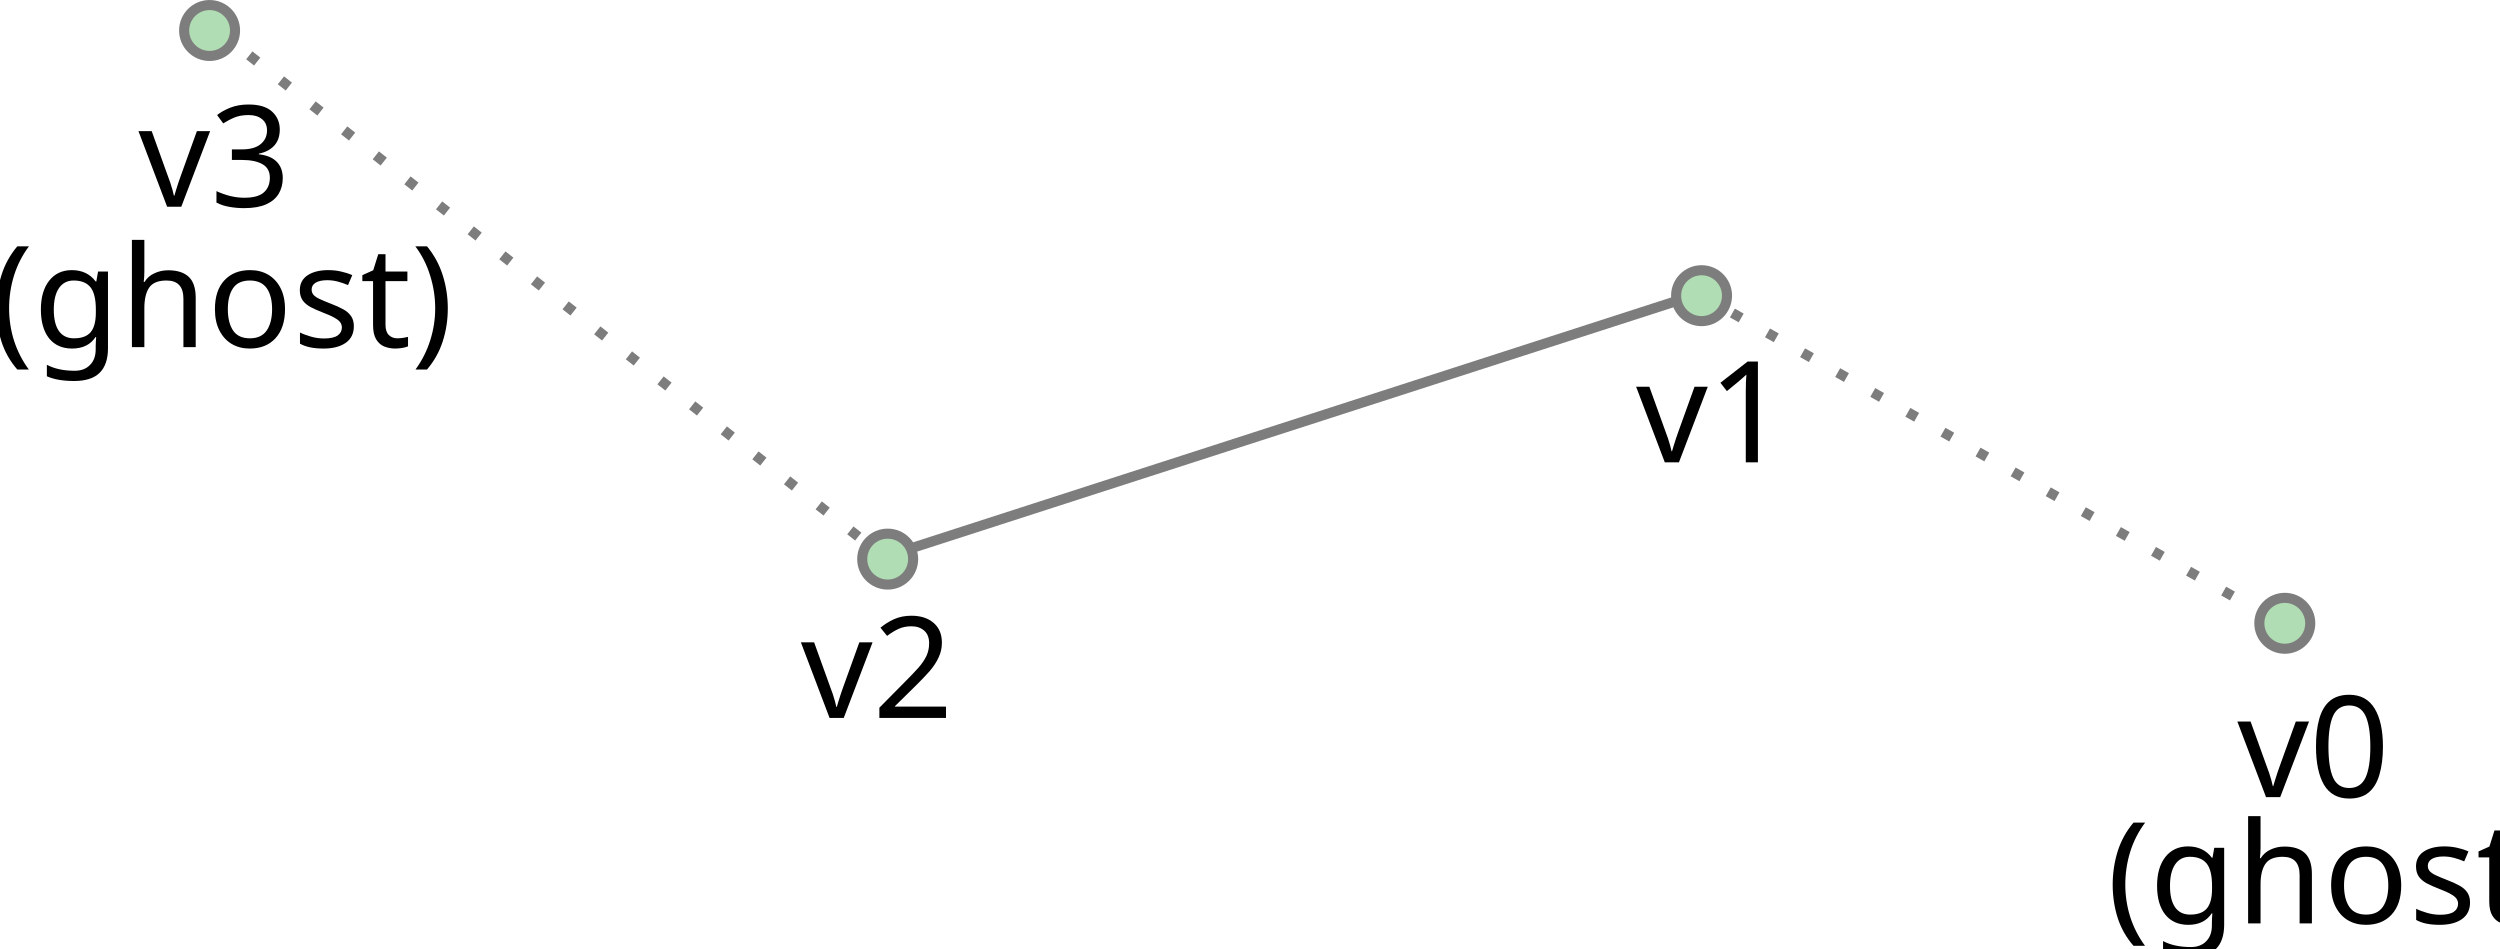
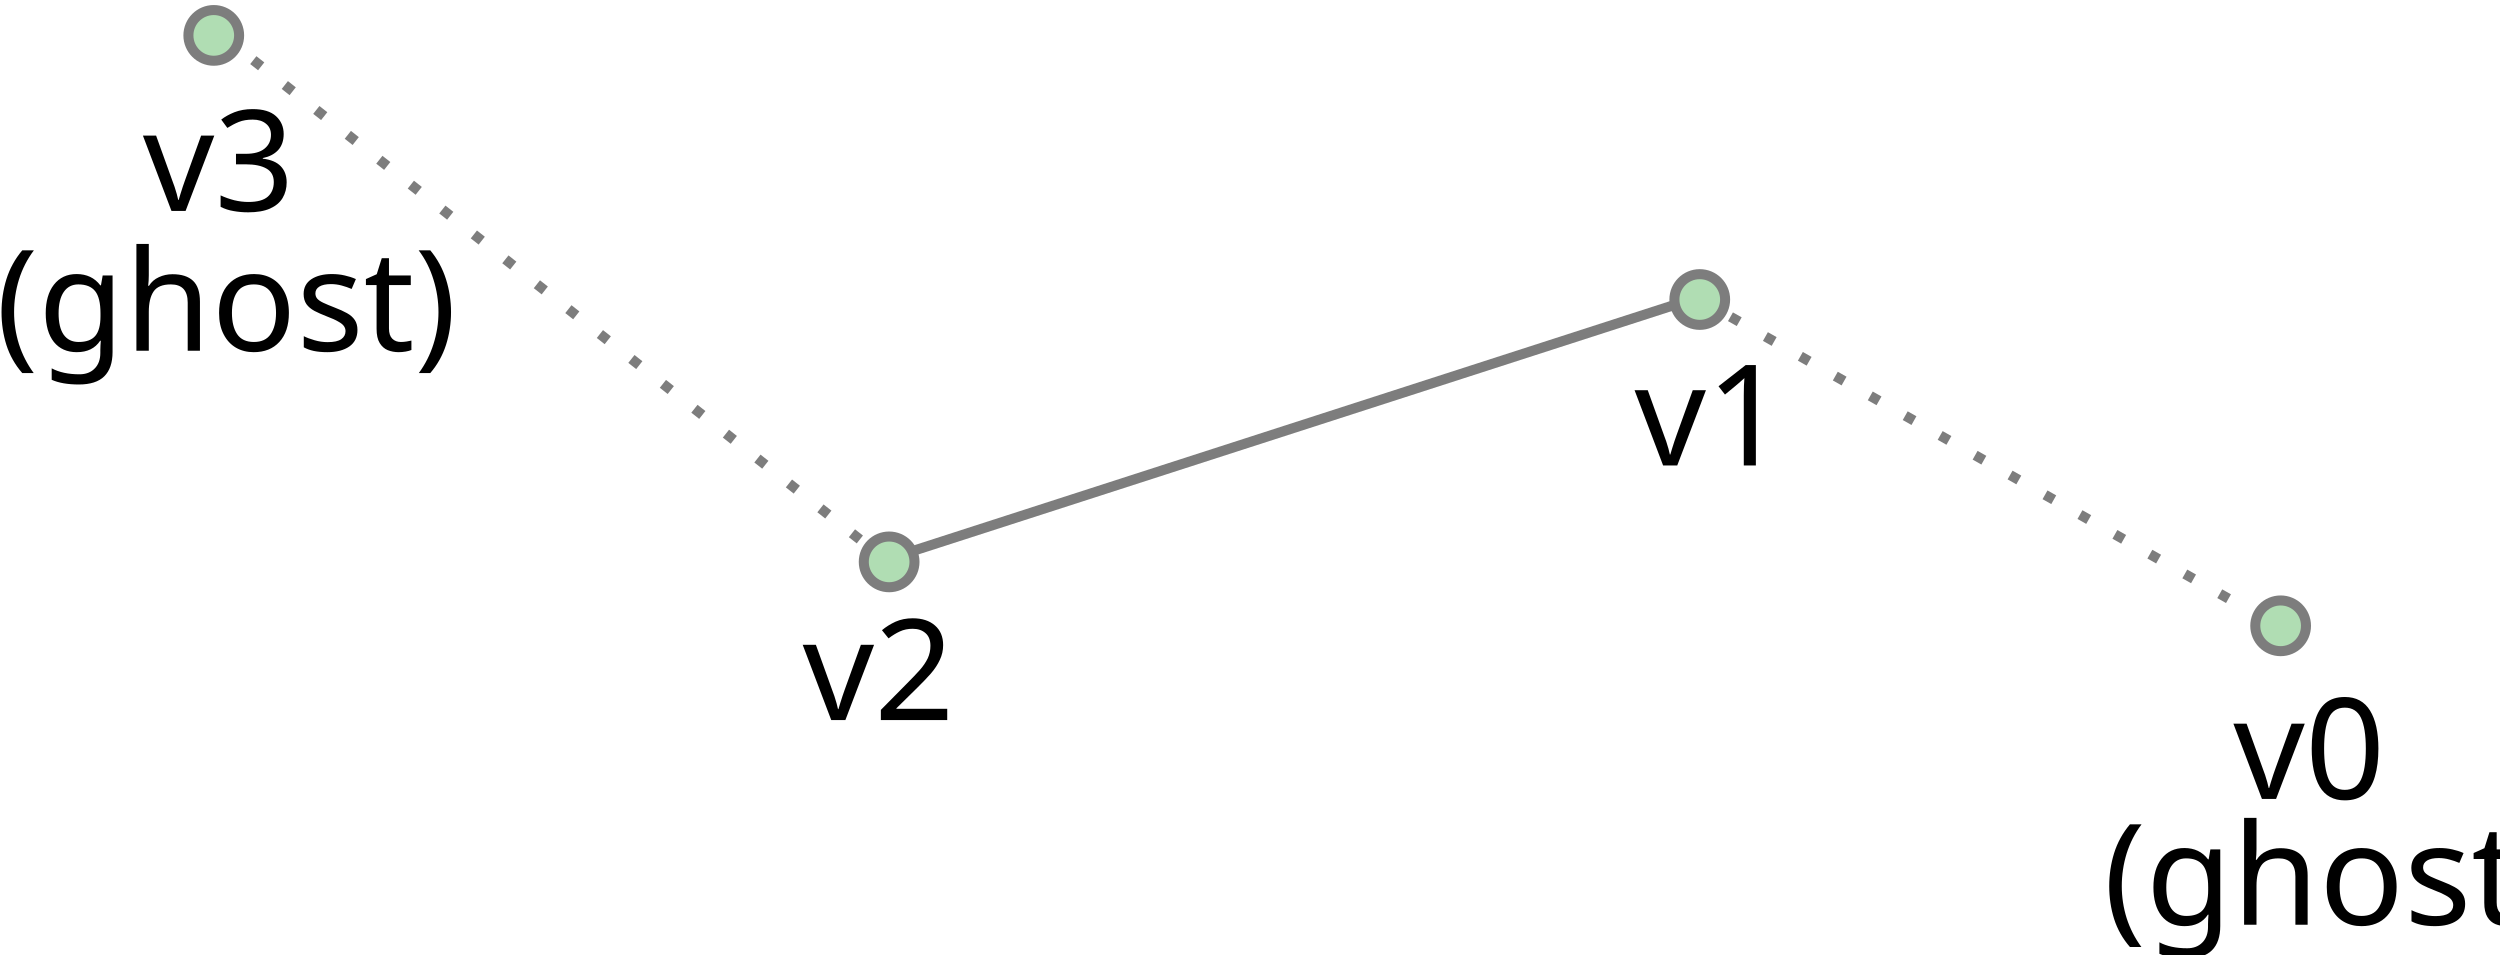
- <svg xmlns="http://www.w3.org/2000/svg" width="248.004" height="94.101" id="svg6349" version="1.1">
+ <svg xmlns="http://www.w3.org/2000/svg" version="1.1" id="svg6349" height="95.101" width="249.004">
  <defs id="defs6351">
-     <marker orient="auto" refY="0" refX="0" id="Arrow1Send" style="overflow:visible">
-       <path id="path4500" d="M 0,0 5,-5 -12.5,0 5,5 Z" style="fill-rule:evenodd;stroke:#000000;stroke-width:1pt;marker-start:none" transform="matrix(-0.2,0,0,-0.2,-1.2,0)" />
+     <marker style="overflow:visible" id="Arrow1Send" refX="0" refY="0" orient="auto">
+       <path transform="matrix(-0.2,0,0,-0.2,-1.2,0)" style="fill-rule:evenodd;stroke:#000000;stroke-width:1pt;marker-start:none" d="M 0,0 5,-5 -12.5,0 5,5 Z" id="path4500" />
    </marker>
-     <marker orient="auto" refY="0" refX="0" id="Arrow1Mend" style="overflow:visible">
-       <path id="path4494" d="M 0,0 5,-5 -12.5,0 5,5 Z" style="fill-rule:evenodd;stroke:#000000;stroke-width:1pt;marker-start:none" transform="matrix(-0.4,0,0,-0.4,-4,0)" />
+     <marker style="overflow:visible" id="Arrow1Mend" refX="0" refY="0" orient="auto">
+       <path transform="matrix(-0.4,0,0,-0.4,-4,0)" style="fill-rule:evenodd;stroke:#000000;stroke-width:1pt;marker-start:none" d="M 0,0 5,-5 -12.5,0 5,5 Z" id="path4494" />
    </marker>
-     <marker orient="auto" refY="0" refX="0" id="Arrow1Lend" style="overflow:visible">
-       <path id="path4488" d="M 0,0 5,-5 -12.5,0 5,5 Z" style="fill-rule:evenodd;stroke:#000000;stroke-width:1pt;marker-start:none" transform="matrix(-0.8,0,0,-0.8,-10,0)" />
+     <marker style="overflow:visible" id="Arrow1Lend" refX="0" refY="0" orient="auto">
+       <path transform="matrix(-0.8,0,0,-0.8,-10,0)" style="fill-rule:evenodd;stroke:#000000;stroke-width:1pt;marker-start:none" d="M 0,0 5,-5 -12.5,0 5,5 Z" id="path4488" />
    </marker>
-     <marker orient="auto" refY="0" refX="0" id="TriangleOutL" style="overflow:visible">
-       <path id="path4628" d="M 5.77,0 -2.88,5 V -5 Z" style="fill-rule:evenodd;stroke:#000000;stroke-width:1pt;marker-start:none" transform="scale(0.8)" />
+     <marker style="overflow:visible" id="TriangleOutL" refX="0" refY="0" orient="auto">
+       <path transform="scale(0.8)" style="fill-rule:evenodd;stroke:#000000;stroke-width:1pt;marker-start:none" d="M 5.77,0 -2.88,5 V -5 Z" id="path4628" />
    </marker>
  </defs>
-   <g id="layer1" transform="translate(-270.1948,-531.4969)">
-     <path style="fill:none;stroke:#7d7d7d;stroke-width:1;stroke-linecap:butt;stroke-linejoin:miter;stroke-miterlimit:4;stroke-dasharray:1, 3;stroke-dashoffset:0;stroke-opacity:1" d="m 291.786,534.505 66.429,52.5" id="path9018" />
-     <path style="fill:none;stroke:#7d7d7d;stroke-width:1px;stroke-linecap:butt;stroke-linejoin:miter;stroke-opacity:1" d="m 358.214,586.648 80.714,-26.071" id="path9020" />
-     <path style="fill:none;stroke:#7d7d7d;stroke-width:1;stroke-linecap:butt;stroke-linejoin:miter;stroke-miterlimit:4;stroke-dasharray:1, 3;stroke-dashoffset:0;stroke-opacity:1" d="m 438.571,560.576 56.786,32.143" id="path9022" />
-     <circle style="fill:#b0ddb3;fill-opacity:1;stroke:#7d7d7d;stroke-width:1;stroke-linecap:round;stroke-linejoin:round;stroke-miterlimit:4;stroke-dasharray:none;stroke-dashoffset:0;stroke-opacity:1" id="path6867" transform="translate(49.05367,-77.41334)" cx="241.932" cy="611.936" r="2.525" />
-     <circle style="fill:#b0ddb3;fill-opacity:1;stroke:#7d7d7d;stroke-width:1;stroke-linecap:round;stroke-linejoin:round;stroke-miterlimit:4;stroke-dasharray:none;stroke-dashoffset:0;stroke-opacity:1" id="path6867-1" transform="translate(116.3224,-24.97462)" cx="241.932" cy="611.936" r="2.525" />
-     <circle transform="translate(254.9181,-18.60732)" id="path9012" style="fill:#b0ddb3;fill-opacity:1;stroke:#7d7d7d;stroke-width:1;stroke-linecap:round;stroke-linejoin:round;stroke-miterlimit:4;stroke-dasharray:none;stroke-dashoffset:0;stroke-opacity:1" cx="241.932" cy="611.936" r="2.525" />
-     <circle style="fill:#b0ddb3;fill-opacity:1;stroke:#7d7d7d;stroke-width:1;stroke-linecap:round;stroke-linejoin:round;stroke-miterlimit:4;stroke-dasharray:none;stroke-dashoffset:0;stroke-opacity:1" id="path9014" transform="translate(197.061,-51.10732)" cx="241.932" cy="611.936" r="2.525" />
-     <text xml:space="preserve" style="font-style:normal;font-variant:normal;font-weight:normal;font-stretch:normal;line-height:0%;font-family:Calibri;-inkscape-font-specification:Calibri;text-align:start;letter-spacing:0px;word-spacing:0px;writing-mode:lr-tb;text-anchor:start;fill:#000000;fill-opacity:1;stroke:none" x="492.143" y="610.576" id="text9024">
-       <tspan id="tspan9026" x="492.143" y="610.576" style="font-size:14px;line-height:1.25">v0</tspan>
+   <g transform="translate(-269.6948,-530.9969)" id="layer1">
+     <path id="path9018" d="m 291.786,534.505 66.429,52.5" style="fill:none;stroke:#7d7d7d;stroke-width:1;stroke-linecap:butt;stroke-linejoin:miter;stroke-miterlimit:4;stroke-dasharray:1, 3;stroke-dashoffset:0;stroke-opacity:1" />
+     <path id="path9020" d="m 358.214,586.648 80.714,-26.071" style="fill:none;stroke:#7d7d7d;stroke-width:1px;stroke-linecap:butt;stroke-linejoin:miter;stroke-opacity:1" />
+     <path id="path9022" d="m 438.571,560.576 56.786,32.143" style="fill:none;stroke:#7d7d7d;stroke-width:1;stroke-linecap:butt;stroke-linejoin:miter;stroke-miterlimit:4;stroke-dasharray:1, 3;stroke-dashoffset:0;stroke-opacity:1" />
+     <circle r="2.525" cy="611.936" cx="241.932" transform="translate(49.05367,-77.41334)" id="path6867" style="fill:#b0ddb3;fill-opacity:1;stroke:#7d7d7d;stroke-width:1;stroke-linecap:round;stroke-linejoin:round;stroke-miterlimit:4;stroke-dasharray:none;stroke-dashoffset:0;stroke-opacity:1" />
+     <circle r="2.525" cy="611.936" cx="241.932" transform="translate(116.3224,-24.97462)" id="path6867-1" style="fill:#b0ddb3;fill-opacity:1;stroke:#7d7d7d;stroke-width:1;stroke-linecap:round;stroke-linejoin:round;stroke-miterlimit:4;stroke-dasharray:none;stroke-dashoffset:0;stroke-opacity:1" />
+     <circle r="2.525" cy="611.936" cx="241.932" style="fill:#b0ddb3;fill-opacity:1;stroke:#7d7d7d;stroke-width:1;stroke-linecap:round;stroke-linejoin:round;stroke-miterlimit:4;stroke-dasharray:none;stroke-dashoffset:0;stroke-opacity:1" id="path9012" transform="translate(254.9181,-18.60732)" />
+     <circle r="2.525" cy="611.936" cx="241.932" transform="translate(197.061,-51.10732)" id="path9014" style="fill:#b0ddb3;fill-opacity:1;stroke:#7d7d7d;stroke-width:1;stroke-linecap:round;stroke-linejoin:round;stroke-miterlimit:4;stroke-dasharray:none;stroke-dashoffset:0;stroke-opacity:1" />
+     <text id="text9024" y="610.576" x="492.143" style="font-style:normal;font-variant:normal;font-weight:normal;font-stretch:normal;line-height:0%;font-family:Calibri;-inkscape-font-specification:Calibri;text-align:start;letter-spacing:0px;word-spacing:0px;writing-mode:lr-tb;text-anchor:start;fill:#000000;fill-opacity:1;stroke:none" xml:space="preserve">
+       <tspan style="font-size:14px;line-height:1.25" y="610.576" x="492.143" id="tspan9026">v0</tspan>
    </text>
-     <text id="text9028" y="577.362" x="432.5" style="font-style:normal;font-variant:normal;font-weight:normal;font-stretch:normal;line-height:0%;font-family:Calibri;-inkscape-font-specification:Calibri;text-align:start;letter-spacing:0px;word-spacing:0px;writing-mode:lr-tb;text-anchor:start;fill:#000000;fill-opacity:1;stroke:none" xml:space="preserve">
-       <tspan y="577.362" x="432.5" id="tspan9030" style="font-size:14px;line-height:1.25">v1</tspan>
+     <text xml:space="preserve" style="font-style:normal;font-variant:normal;font-weight:normal;font-stretch:normal;line-height:0%;font-family:Calibri;-inkscape-font-specification:Calibri;text-align:start;letter-spacing:0px;word-spacing:0px;writing-mode:lr-tb;text-anchor:start;fill:#000000;fill-opacity:1;stroke:none" x="432.5" y="577.362" id="text9028">
+       <tspan style="font-size:14px;line-height:1.25" id="tspan9030" x="432.5" y="577.362">v1</tspan>
    </text>
-     <text xml:space="preserve" style="font-style:normal;font-variant:normal;font-weight:normal;font-stretch:normal;line-height:0%;font-family:Calibri;-inkscape-font-specification:Calibri;text-align:start;letter-spacing:0px;word-spacing:0px;writing-mode:lr-tb;text-anchor:start;fill:#000000;fill-opacity:1;stroke:none" x="349.643" y="602.719" id="text9032">
-       <tspan id="tspan9034" x="349.643" y="602.719" style="font-size:14px;line-height:1.25">v2</tspan>
+     <text id="text9032" y="602.719" x="349.643" style="font-style:normal;font-variant:normal;font-weight:normal;font-stretch:normal;line-height:0%;font-family:Calibri;-inkscape-font-specification:Calibri;text-align:start;letter-spacing:0px;word-spacing:0px;writing-mode:lr-tb;text-anchor:start;fill:#000000;fill-opacity:1;stroke:none" xml:space="preserve">
+       <tspan style="font-size:14px;line-height:1.25" y="602.719" x="349.643" id="tspan9034">v2</tspan>
    </text>
-     <text id="text9036" y="552.005" x="283.929" style="font-style:normal;font-variant:normal;font-weight:normal;font-stretch:normal;line-height:0%;font-family:Calibri;-inkscape-font-specification:Calibri;text-align:start;letter-spacing:0px;word-spacing:0px;writing-mode:lr-tb;text-anchor:start;fill:#000000;fill-opacity:1;stroke:none" xml:space="preserve">
-       <tspan y="552.005" x="283.929" id="tspan9038" style="font-size:14px;line-height:1.25">v3</tspan>
+     <text xml:space="preserve" style="font-style:normal;font-variant:normal;font-weight:normal;font-stretch:normal;line-height:0%;font-family:Calibri;-inkscape-font-specification:Calibri;text-align:start;letter-spacing:0px;word-spacing:0px;writing-mode:lr-tb;text-anchor:start;fill:#000000;fill-opacity:1;stroke:none" x="283.929" y="552.005" id="text9036">
+       <tspan style="font-size:14px;line-height:1.25" id="tspan9038" x="283.929" y="552.005">v3</tspan>
    </text>
-     <text xml:space="preserve" style="font-style:normal;font-variant:normal;font-weight:normal;font-stretch:normal;line-height:0%;font-family:Calibri;-inkscape-font-specification:Calibri;text-align:start;letter-spacing:0px;word-spacing:0px;writing-mode:lr-tb;text-anchor:start;fill:#000000;fill-opacity:1;stroke:none" x="269.286" y="565.934" id="text9040">
-       <tspan id="tspan9042" x="269.286" y="565.934" style="font-size:14px;line-height:1.25">(ghost)</tspan>
+     <text id="text9040" y="565.934" x="269.286" style="font-style:normal;font-variant:normal;font-weight:normal;font-stretch:normal;line-height:0%;font-family:Calibri;-inkscape-font-specification:Calibri;text-align:start;letter-spacing:0px;word-spacing:0px;writing-mode:lr-tb;text-anchor:start;fill:#000000;fill-opacity:1;stroke:none" xml:space="preserve">
+       <tspan style="font-size:14px;line-height:1.25" y="565.934" x="269.286" id="tspan9042">(ghost)</tspan>
    </text>
-     <text xml:space="preserve" style="font-style:normal;font-variant:normal;font-weight:normal;font-stretch:normal;line-height:0%;font-family:Calibri;-inkscape-font-specification:Calibri;text-align:start;letter-spacing:0px;word-spacing:0px;writing-mode:lr-tb;text-anchor:start;fill:#000000;fill-opacity:1;stroke:none" x="479.214" y="623.103" id="text9040-2">
-       <tspan id="tspan9042-0" x="479.214" y="623.103" style="font-size:14px;line-height:1.25">(ghost)</tspan>
+     <text id="text9040-2" y="623.103" x="479.214" style="font-style:normal;font-variant:normal;font-weight:normal;font-stretch:normal;line-height:0%;font-family:Calibri;-inkscape-font-specification:Calibri;text-align:start;letter-spacing:0px;word-spacing:0px;writing-mode:lr-tb;text-anchor:start;fill:#000000;fill-opacity:1;stroke:none" xml:space="preserve">
+       <tspan style="font-size:14px;line-height:1.25" y="623.103" x="479.214" id="tspan9042-0">(ghost)</tspan>
    </text>
  </g>
</svg>
